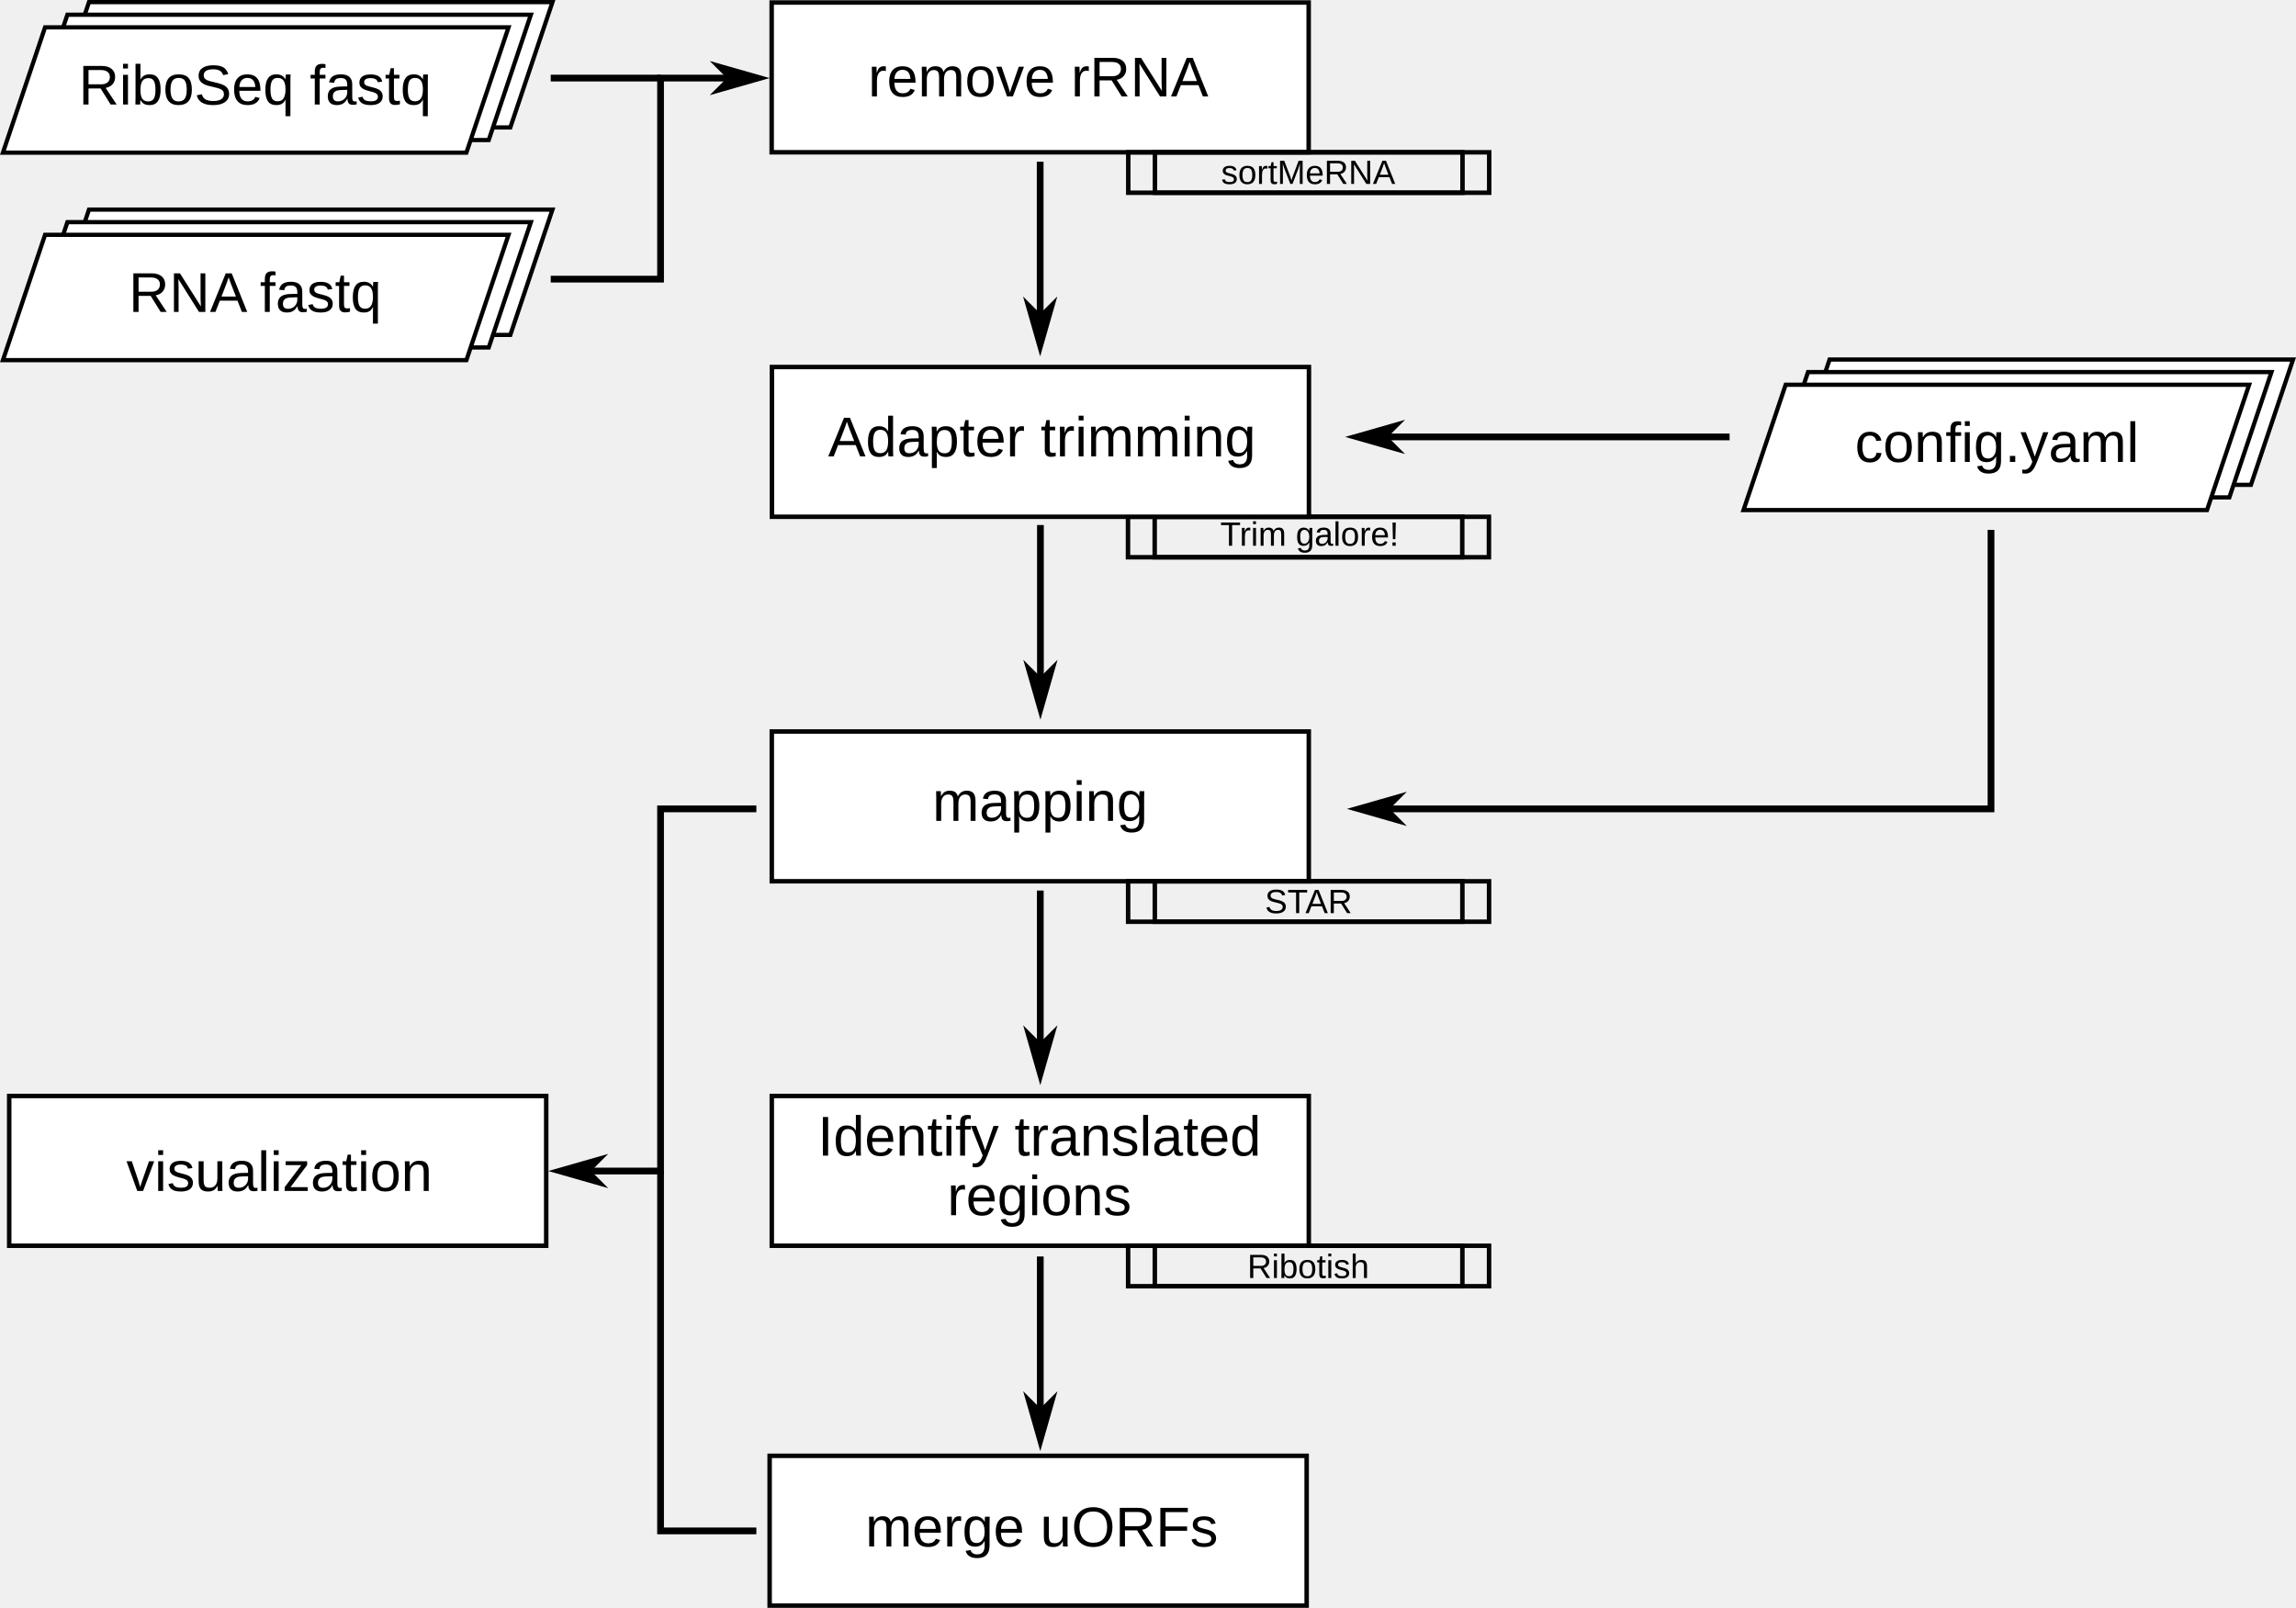
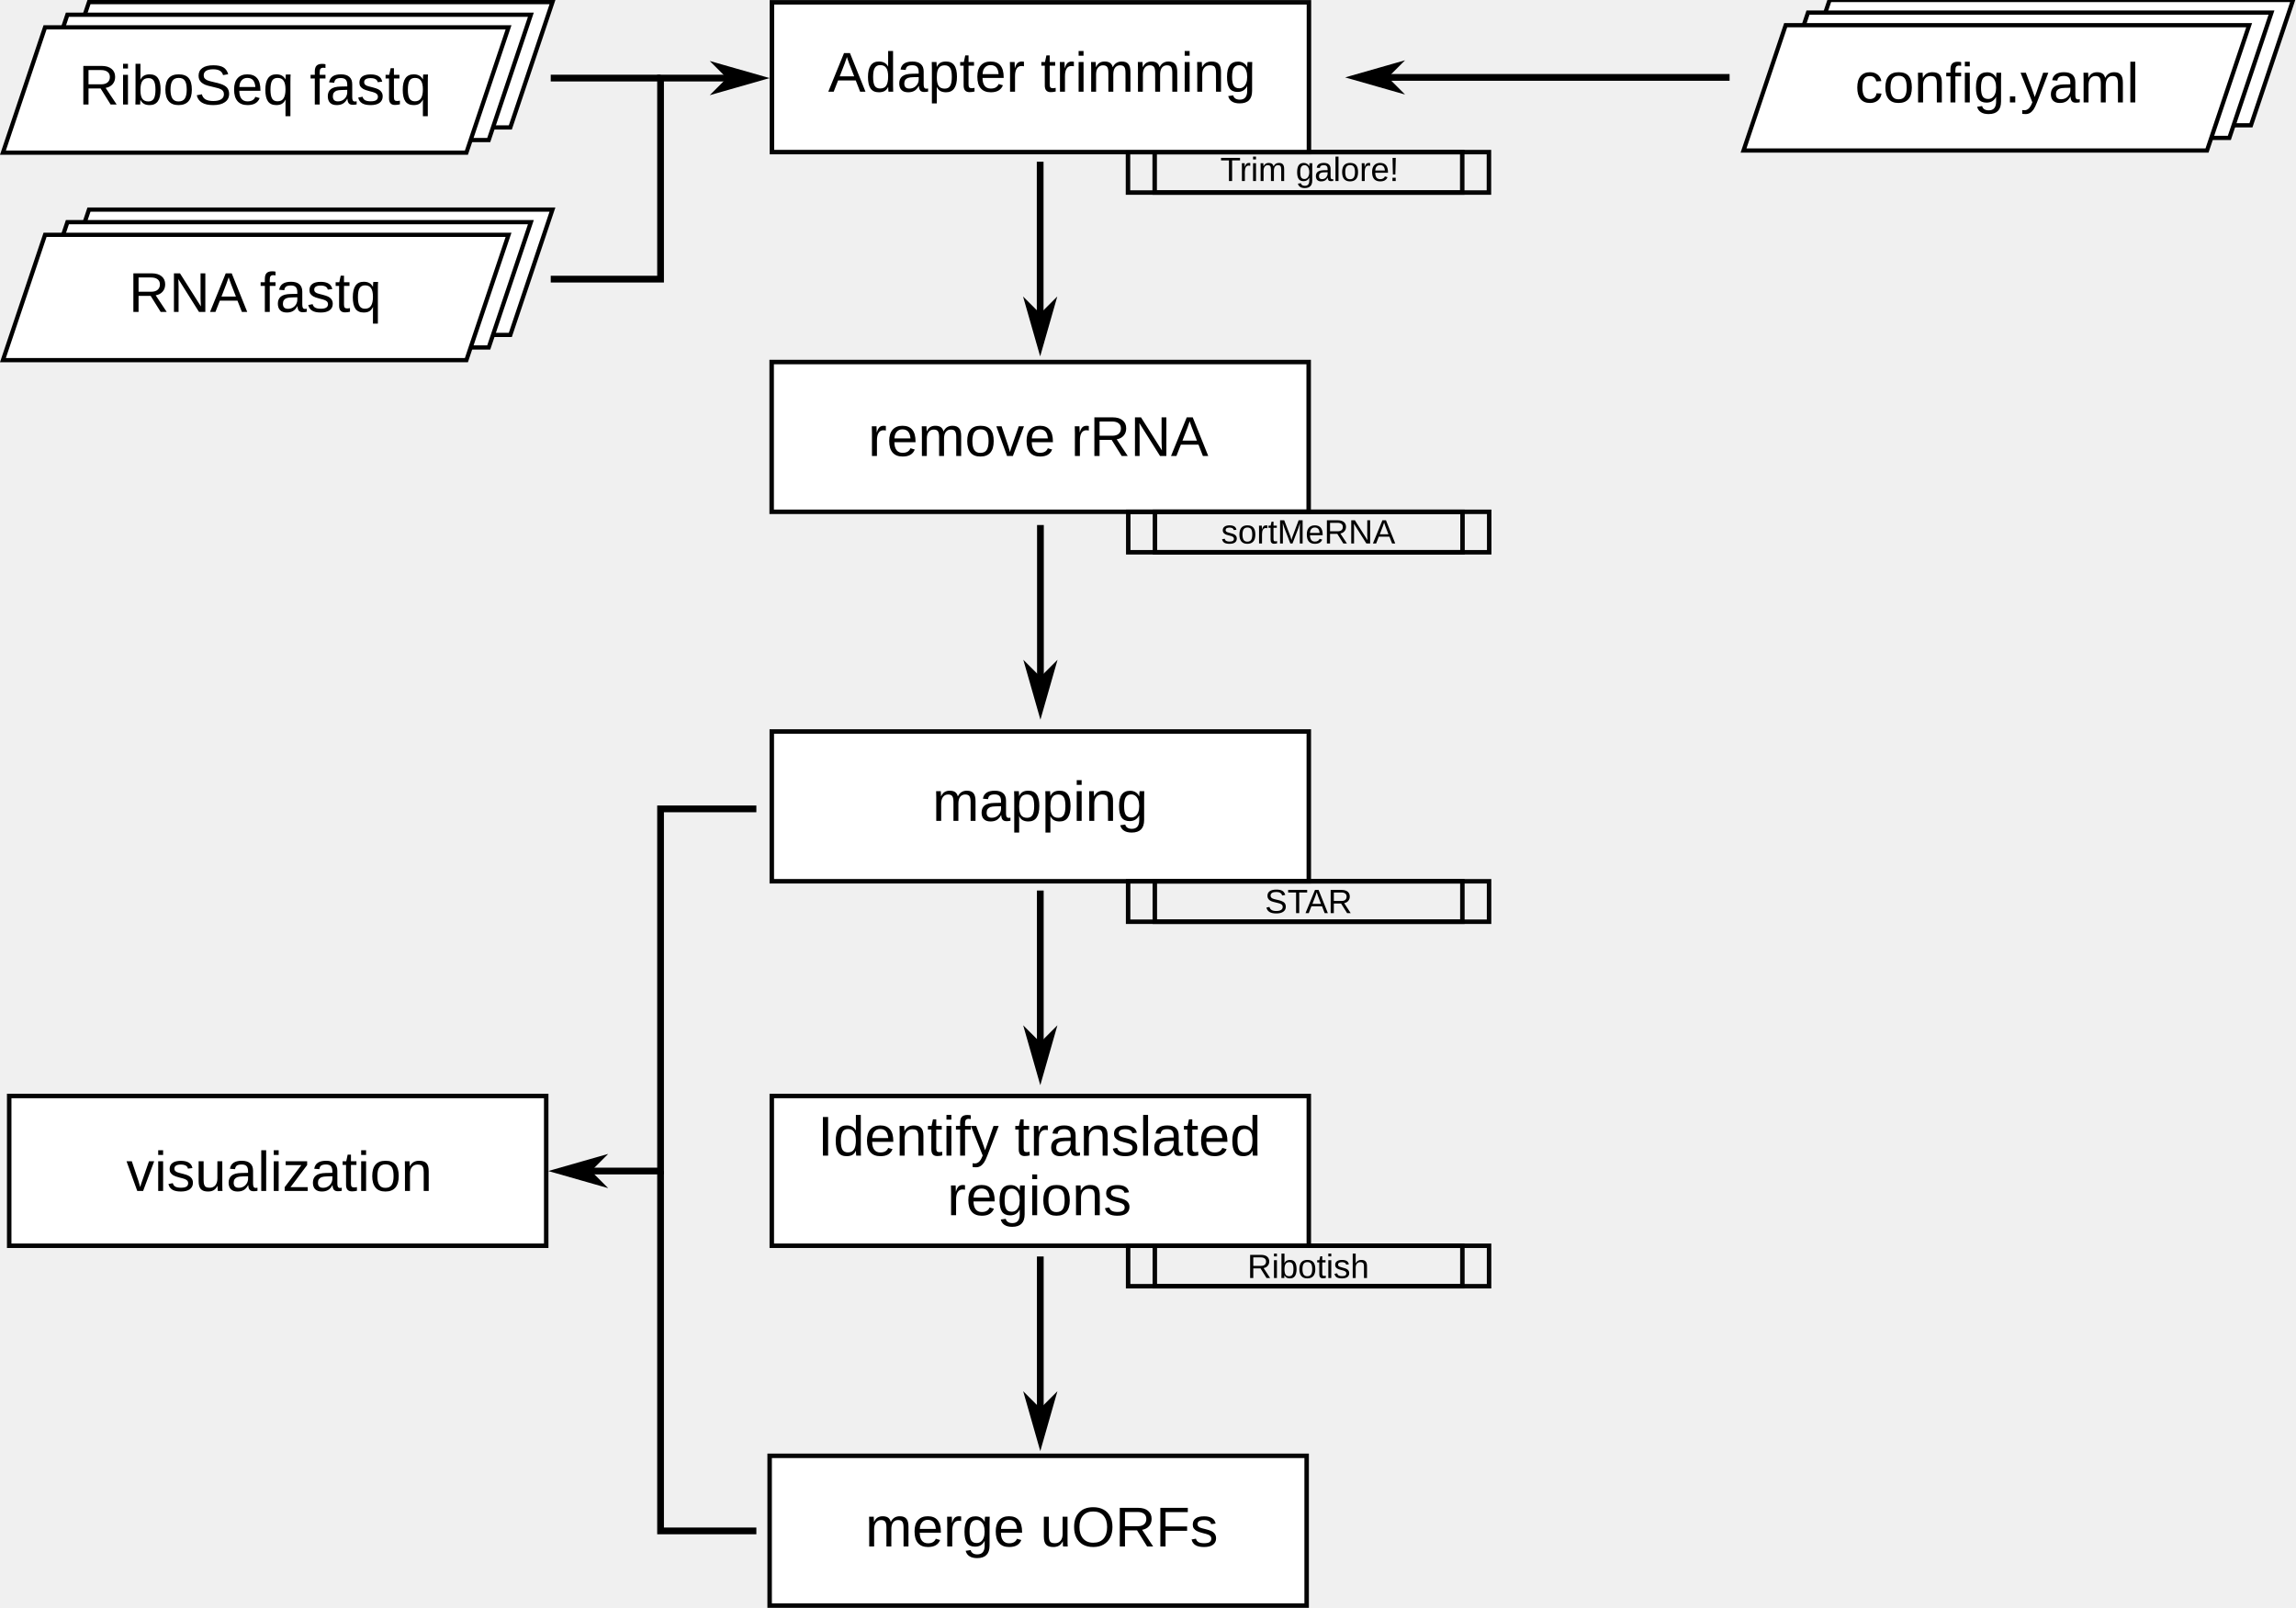
<svg xmlns="http://www.w3.org/2000/svg" width="144.177mm" height="100.972mm" viewBox="0 0 510.864 357.773" id="svg9191" version="1.1">
  <defs id="defs9193">
    <marker orient="auto" refY="0" refX="0" id="marker15240" style="overflow:visible">
      <path id="path15242" d="M 0,0 5,-5 -12.5,0 5,5 0,0 Z" style="fill:#000000;fill-opacity:1;fill-rule:evenodd;stroke:#000000;stroke-width:1pt;stroke-opacity:1" transform="matrix(-0.4,0,0,-0.4,-4,0)" />
    </marker>
    <marker orient="auto" refY="0" refX="0" id="marker15008" style="overflow:visible">
      <path id="path15010" d="M 0,0 5,-5 -12.5,0 5,5 0,0 Z" style="fill:#000000;fill-opacity:1;fill-rule:evenodd;stroke:#000000;stroke-width:1pt;stroke-opacity:1" transform="matrix(-0.4,0,0,-0.4,-4,0)" />
    </marker>
    <marker style="overflow:visible" id="marker13951" refX="0" refY="0" orient="auto">
      <path transform="matrix(-0.4,0,0,-0.4,-4,0)" style="fill:#000000;fill-opacity:1;fill-rule:evenodd;stroke:#000000;stroke-width:1pt;stroke-opacity:1" d="M 0,0 5,-5 -12.5,0 5,5 0,0 Z" id="path13953" />
-     </marker>
-     <marker orient="auto" refY="0" refX="0" id="marker13027" style="overflow:visible">
-       <path id="path13029" d="M 0,0 5,-5 -12.5,0 5,5 0,0 Z" style="fill:#000000;fill-opacity:1;fill-rule:evenodd;stroke:#000000;stroke-width:1pt;stroke-opacity:1" transform="matrix(-0.4,0,0,-0.4,-4,0)" />
    </marker>
    <marker style="overflow:visible" id="marker12963" refX="0" refY="0" orient="auto">
      <path transform="matrix(-0.4,0,0,-0.4,-4,0)" style="fill:#000000;fill-opacity:1;fill-rule:evenodd;stroke:#000000;stroke-width:1pt;stroke-opacity:1" d="M 0,0 5,-5 -12.5,0 5,5 0,0 Z" id="path12965" />
    </marker>
    <marker orient="auto" refY="0" refX="0" id="Arrow1Mstart" style="overflow:visible">
      <path id="path9968" d="M 0,0 5,-5 -12.5,0 5,5 0,0 Z" style="fill:#000000;fill-opacity:1;fill-rule:evenodd;stroke:#000000;stroke-width:1pt;stroke-opacity:1" transform="matrix(0.4,0,0,0.4,4,0)" />
    </marker>
    <marker orient="auto" refY="0" refX="0" id="TriangleOutM" style="overflow:visible">
      <path id="path10107" d="m 5.77,0 -8.65,5 0,-10 8.65,5 z" style="fill:#000000;fill-opacity:1;fill-rule:evenodd;stroke:#000000;stroke-width:1pt;stroke-opacity:1" transform="scale(0.4,0.4)" />
    </marker>
    <marker orient="auto" refY="0" refX="0" id="Arrow2Send" style="overflow:visible">
      <path id="path9995" style="fill:#000000;fill-opacity:1;fill-rule:evenodd;stroke:#000000;stroke-width:0.625;stroke-linejoin:round;stroke-opacity:1" d="M 8.719,4.034 -2.207,0.016 8.719,-4.002 c -1.745,2.372 -1.735,5.617 -6e-7,8.035 z" transform="matrix(-0.3,0,0,-0.3,0.69,0)" />
    </marker>
    <marker orient="auto" refY="0" refX="0" id="Arrow2Mend" style="overflow:visible">
      <path id="path9989" style="fill:#000000;fill-opacity:1;fill-rule:evenodd;stroke:#000000;stroke-width:0.625;stroke-linejoin:round;stroke-opacity:1" d="M 8.719,4.034 -2.207,0.016 8.719,-4.002 c -1.745,2.372 -1.735,5.617 -6e-7,8.035 z" transform="scale(-0.6,-0.6)" />
    </marker>
    <marker orient="auto" refY="0" refX="0" id="Arrow1Mend" style="overflow:visible">
      <path id="path9971" d="M 0,0 5,-5 -12.5,0 5,5 0,0 Z" style="fill:#000000;fill-opacity:1;fill-rule:evenodd;stroke:#000000;stroke-width:1pt;stroke-opacity:1" transform="matrix(-0.4,0,0,-0.4,-4,0)" />
    </marker>
    <marker style="overflow:visible" id="marker13951-5" refX="0" refY="0" orient="auto">
      <path transform="matrix(-0.4,0,0,-0.4,-4,0)" style="fill:#000000;fill-opacity:1;fill-rule:evenodd;stroke:#000000;stroke-width:1pt;stroke-opacity:1" d="M 0,0 5,-5 -12.5,0 5,5 0,0 Z" id="path13953-9" />
    </marker>
    <marker style="overflow:visible" id="marker13951-0" refX="0" refY="0" orient="auto">
      <path transform="matrix(-0.4,0,0,-0.4,-4,0)" style="fill:#000000;fill-opacity:1;fill-rule:evenodd;stroke:#000000;stroke-width:1pt;stroke-opacity:1" d="M 0,0 5,-5 -12.5,0 5,5 0,0 Z" id="path13953-7" />
    </marker>
    <marker style="overflow:visible" id="marker13951-3" refX="0" refY="0" orient="auto">
      <path transform="matrix(-0.4,0,0,-0.4,-4,0)" style="fill:#000000;fill-opacity:1;fill-rule:evenodd;stroke:#000000;stroke-width:1pt;stroke-opacity:1" d="M 0,0 5,-5 -12.5,0 5,5 0,0 Z" id="path13953-76" />
    </marker>
  </defs>
  <g id="layer1" transform="translate(-17.71146,-26.87585)">
-     <g id="g12379" transform="translate(2.165173,0)">
-       <path style="opacity:0.98;fill:#ffffff;fill-opacity:1;stroke:#000000;stroke-width:1;stroke-miterlimit:4;stroke-dasharray:none;stroke-dashoffset:0" d="m 187.243,27.433 119.486,0 0,33.326 -119.486,0 z" id="rect4138-71-3-0-9-5-5-6-5-4" />
-       <text id="text3404-9-3-3-4-4" y="48.335" x="208.699" style="font-style:normal;font-variant:normal;font-weight:normal;font-stretch:normal;font-size:12px;line-height:0%;font-family:'Liberation Sans';-inkscape-font-specification:'Liberation Sans';letter-spacing:0px;word-spacing:0px;fill:#000000;fill-opacity:1;stroke:none;stroke-width:1" xml:space="preserve">
-         <tspan id="tspan5336-4-3" style="font-style:normal;font-variant:normal;font-weight:normal;font-stretch:normal;font-size:12.5px;line-height:1.25;font-family:'Liberation Sans';-inkscape-font-specification:'Liberation Sans';stroke-width:1" y="48.335" x="208.699">remove rRNA</tspan>
+     <g id="g5584" transform="translate(0,80)">
+       <g transform="translate(2.165173,0)" id="g12379">
+         <path id="rect4138-71-3-0-9-5-5-6-5-4" d="m 187.243,27.433 119.486,0 0,33.326 -119.486,0 z" style="opacity:0.98;fill:#ffffff;fill-opacity:1;stroke:#000000;stroke-width:1;stroke-miterlimit:4;stroke-dasharray:none;stroke-dashoffset:0" />
+         <text xml:space="preserve" style="font-style:normal;font-variant:normal;font-weight:normal;font-stretch:normal;font-size:12px;line-height:0%;font-family:'Liberation Sans';-inkscape-font-specification:'Liberation Sans';letter-spacing:0px;word-spacing:0px;fill:#000000;fill-opacity:1;stroke:none;stroke-width:1" x="208.699" y="48.335" id="text3404-9-3-3-4-4">
+           <tspan x="208.699" y="48.335" style="font-style:normal;font-variant:normal;font-weight:normal;font-stretch:normal;font-size:12.5px;line-height:1.25;font-family:'Liberation Sans';-inkscape-font-specification:'Liberation Sans';stroke-width:1" id="tspan5336-4-3">remove rRNA</tspan>
+         </text>
+       </g>
+       <g transform="translate(-123.5834,26.54872)" id="g6569-9" style="fill:none">
+         <path style="opacity:0.98;fill:none;fill-opacity:1;stroke:#000000;stroke-width:1;stroke-miterlimit:4;stroke-dasharray:none;stroke-dashoffset:0" d="m 392.334,34.215 0,9 80.31,0 0,-9 z" id="rect4140-7-7-2-1-7-5-1-0" />
+         <path style="opacity:0.98;fill:none;fill-opacity:1;stroke:#000000;stroke-width:1;stroke-miterlimit:4;stroke-dasharray:none;stroke-dashoffset:0" d="m 398.273,34.215 68.432,0 0,9 -68.432,0 z" id="rect4142-9-882-6-7-3-3-4-24" />
+       </g>
+       <text id="text8964" y="67.807" x="289.418" style="font-style:normal;font-variant:normal;font-weight:normal;font-stretch:normal;font-size:7.5px;line-height:125%;font-family:'Liberation Sans';-inkscape-font-specification:'Liberation Sans, Normal';text-align:start;letter-spacing:0px;word-spacing:0px;writing-mode:lr-tb;text-anchor:start;fill:#000000;fill-opacity:1;stroke:none;stroke-width:1px;stroke-linecap:butt;stroke-linejoin:miter;stroke-opacity:1" xml:space="preserve">
+         <tspan y="67.807" x="289.418" id="tspan8966">sortMeRNA</tspan>
      </text>
    </g>
-     <g style="fill:none" id="g6569-9" transform="translate(-123.5834,26.54872)">
-       <path id="rect4140-7-7-2-1-7-5-1-0" d="m 392.334,34.215 0,9 80.31,0 0,-9 z" style="opacity:0.98;fill:none;fill-opacity:1;stroke:#000000;stroke-width:1;stroke-miterlimit:4;stroke-dasharray:none;stroke-dashoffset:0" />
-       <path id="rect4142-9-882-6-7-3-3-4-24" d="m 398.273,34.215 68.432,0 0,9 -68.432,0 z" style="opacity:0.98;fill:none;fill-opacity:1;stroke:#000000;stroke-width:1;stroke-miterlimit:4;stroke-dasharray:none;stroke-dashoffset:0" />
+     <g id="g5595" transform="translate(0,-81.14905)">
+       <text id="text8996" y="148.309" x="289.217" style="font-style:normal;font-variant:normal;font-weight:normal;font-stretch:normal;font-size:7.5px;line-height:125%;font-family:'Liberation Sans';-inkscape-font-specification:'Liberation Sans, Normal';text-align:start;letter-spacing:0px;word-spacing:0px;writing-mode:lr-tb;text-anchor:start;fill:#000000;fill-opacity:1;stroke:none;stroke-width:1px;stroke-linecap:butt;stroke-linejoin:miter;stroke-opacity:1" xml:space="preserve">
+         <tspan y="148.309" x="289.217" id="tspan8998">Trim galore!</tspan>
+       </text>
+       <g transform="translate(-123.6415,107.655)" id="g6569-9-1" style="fill:none">
+         <path style="opacity:0.98;fill:none;fill-opacity:1;stroke:#000000;stroke-width:1;stroke-miterlimit:4;stroke-dasharray:none;stroke-dashoffset:0" d="m 392.334,34.215 0,9 80.31,0 0,-9 z" id="rect4140-7-7-2-1-7-5-1-0-3" />
+         <path style="opacity:0.98;fill:none;fill-opacity:1;stroke:#000000;stroke-width:1;stroke-miterlimit:4;stroke-dasharray:none;stroke-dashoffset:0" d="m 398.273,34.215 68.432,0 0,9 -68.432,0 z" id="rect4142-9-882-6-7-3-3-4-24-3" />
+       </g>
+       <g transform="translate(2.339285,-1.167908)" id="g12384">
+         <path id="rect4138-71-3-0-9-5-5-6-5-4-7" d="m 187.127,109.707 119.486,0 0,33.326 -119.486,0 z" style="opacity:0.98;fill:#ffffff;fill-opacity:1;stroke:#000000;stroke-width:1;stroke-miterlimit:4;stroke-dasharray:none;stroke-dashoffset:0" />
+         <text xml:space="preserve" style="font-style:normal;font-variant:normal;font-weight:normal;font-stretch:normal;font-size:12.5px;line-height:125%;font-family:'Liberation Sans';-inkscape-font-specification:'Liberation Sans, Normal';text-align:start;letter-spacing:0px;word-spacing:0px;writing-mode:lr-tb;text-anchor:start;fill:#000000;fill-opacity:1;stroke:none;stroke-width:1px;stroke-linecap:butt;stroke-linejoin:miter;stroke-opacity:1" x="199.632" y="129.602" id="text9000">
+           <tspan id="tspan9002" x="199.632" y="129.602">Adapter trimming</tspan>
+         </text>
+       </g>
    </g>
-     <text xml:space="preserve" style="font-style:normal;font-variant:normal;font-weight:normal;font-stretch:normal;font-size:7.5px;line-height:125%;font-family:'Liberation Sans';-inkscape-font-specification:'Liberation Sans, Normal';text-align:start;letter-spacing:0px;word-spacing:0px;writing-mode:lr-tb;text-anchor:start;fill:#000000;fill-opacity:1;stroke:none;stroke-width:1px;stroke-linecap:butt;stroke-linejoin:miter;stroke-opacity:1" x="289.418" y="67.807" id="text8964">
-       <tspan id="tspan8966" x="289.418" y="67.807">sortMeRNA</tspan>
-     </text>
-     <text xml:space="preserve" style="font-style:normal;font-variant:normal;font-weight:normal;font-stretch:normal;font-size:7.5px;line-height:125%;font-family:'Liberation Sans';-inkscape-font-specification:'Liberation Sans, Normal';text-align:start;letter-spacing:0px;word-spacing:0px;writing-mode:lr-tb;text-anchor:start;fill:#000000;fill-opacity:1;stroke:none;stroke-width:1px;stroke-linecap:butt;stroke-linejoin:miter;stroke-opacity:1" x="289.217" y="148.309" id="text8996">
-       <tspan id="tspan8998" x="289.217" y="148.309">Trim galore!</tspan>
-     </text>
-     <g style="fill:none" id="g6569-9-1" transform="translate(-123.6415,107.655)">
-       <path id="rect4140-7-7-2-1-7-5-1-0-3" d="m 392.334,34.215 0,9 80.31,0 0,-9 z" style="opacity:0.98;fill:none;fill-opacity:1;stroke:#000000;stroke-width:1;stroke-miterlimit:4;stroke-dasharray:none;stroke-dashoffset:0" />
-       <path id="rect4142-9-882-6-7-3-3-4-24-3" d="m 398.273,34.215 68.432,0 0,9 -68.432,0 z" style="opacity:0.98;fill:none;fill-opacity:1;stroke:#000000;stroke-width:1;stroke-miterlimit:4;stroke-dasharray:none;stroke-dashoffset:0" />
-     </g>
-     <g id="g12384" transform="translate(2.339285,-1.167908)">
-       <path style="opacity:0.98;fill:#ffffff;fill-opacity:1;stroke:#000000;stroke-width:1;stroke-miterlimit:4;stroke-dasharray:none;stroke-dashoffset:0" d="m 187.127,109.707 119.486,0 0,33.326 -119.486,0 z" id="rect4138-71-3-0-9-5-5-6-5-4-7" />
-       <text id="text9000" y="129.602" x="199.632" style="font-style:normal;font-variant:normal;font-weight:normal;font-stretch:normal;font-size:12.5px;line-height:125%;font-family:'Liberation Sans';-inkscape-font-specification:'Liberation Sans, Normal';text-align:start;letter-spacing:0px;word-spacing:0px;writing-mode:lr-tb;text-anchor:start;fill:#000000;fill-opacity:1;stroke:none;stroke-width:1px;stroke-linecap:butt;stroke-linejoin:miter;stroke-opacity:1" xml:space="preserve">
-         <tspan y="129.602" x="199.632" id="tspan9002">Adapter trimming</tspan>
+     <g id="g5656">
+       <path style="opacity:0.98;fill:#ffffff;fill-opacity:1;stroke:#000000;stroke-width:1;stroke-miterlimit:4;stroke-dasharray:none;stroke-dashoffset:0" d="m 189.437,189.645 119.486,0 0,33.326 -119.486,0 z" id="rect4138-71-3-0-9-5-5-6-5-4-7-3" />
+       <g transform="translate(-123.6124,188.7612)" id="g6569-9-1-8" style="fill:none">
+         <path style="opacity:0.98;fill:none;fill-opacity:1;stroke:#000000;stroke-width:1;stroke-miterlimit:4;stroke-dasharray:none;stroke-dashoffset:0" d="m 392.334,34.215 0,9 80.31,0 0,-9 z" id="rect4140-7-7-2-1-7-5-1-0-3-5" />
+         <path style="opacity:0.98;fill:none;fill-opacity:1;stroke:#000000;stroke-width:1;stroke-miterlimit:4;stroke-dasharray:none;stroke-dashoffset:0" d="m 398.273,34.215 68.432,0 0,9 -68.432,0 z" id="rect4142-9-882-6-7-3-3-4-24-3-1" />
+       </g>
+       <text id="text9028" y="209.54" x="225.172" style="font-style:normal;font-variant:normal;font-weight:normal;font-stretch:normal;font-size:12.5px;line-height:125%;font-family:'Liberation Sans';-inkscape-font-specification:'Liberation Sans, Normal';text-align:start;letter-spacing:0px;word-spacing:0px;writing-mode:lr-tb;text-anchor:start;fill:#000000;fill-opacity:1;stroke:none;stroke-width:1px;stroke-linecap:butt;stroke-linejoin:miter;stroke-opacity:1" xml:space="preserve">
+         <tspan y="209.54" x="225.172" id="tspan9030">mapping</tspan>
+       </text>
+       <text id="text9080" y="230.058" x="299.148" style="font-style:normal;font-variant:normal;font-weight:normal;font-stretch:normal;font-size:7.5px;line-height:125%;font-family:'Liberation Sans';-inkscape-font-specification:'Liberation Sans, Normal';text-align:start;letter-spacing:0px;word-spacing:0px;writing-mode:lr-tb;text-anchor:start;fill:#000000;fill-opacity:1;stroke:none;stroke-width:1px;stroke-linecap:butt;stroke-linejoin:miter;stroke-opacity:1" xml:space="preserve">
+         <tspan y="230.058" x="299.148" id="tspan9082">STAR</tspan>
      </text>
    </g>
-     <path id="rect4138-71-3-0-9-5-5-6-5-4-7-3" d="m 189.437,189.645 119.486,0 0,33.326 -119.486,0 z" style="opacity:0.98;fill:#ffffff;fill-opacity:1;stroke:#000000;stroke-width:1;stroke-miterlimit:4;stroke-dasharray:none;stroke-dashoffset:0" />
-     <g style="fill:none" id="g6569-9-1-8" transform="translate(-123.6124,188.7612)">
-       <path id="rect4140-7-7-2-1-7-5-1-0-3-5" d="m 392.334,34.215 0,9 80.31,0 0,-9 z" style="opacity:0.98;fill:none;fill-opacity:1;stroke:#000000;stroke-width:1;stroke-miterlimit:4;stroke-dasharray:none;stroke-dashoffset:0" />
-       <path id="rect4142-9-882-6-7-3-3-4-24-3-1" d="m 398.273,34.215 68.432,0 0,9 -68.432,0 z" style="opacity:0.98;fill:none;fill-opacity:1;stroke:#000000;stroke-width:1;stroke-miterlimit:4;stroke-dasharray:none;stroke-dashoffset:0" />
+     <g id="g5666">
+       <path style="opacity:0.98;fill:#ffffff;fill-opacity:1;stroke:#000000;stroke-width:1;stroke-miterlimit:4;stroke-dasharray:none;stroke-dashoffset:0" d="m 189.437,270.751 119.486,0 0,33.326 -119.486,0 z" id="rect4138-71-3-0-9-5-5-6-5-4-7-3-0" />
+       <g transform="translate(-123.6124,269.8675)" id="g6569-9-1-8-8" style="fill:none">
+         <path style="opacity:0.98;fill:none;fill-opacity:1;stroke:#000000;stroke-width:1;stroke-miterlimit:4;stroke-dasharray:none;stroke-dashoffset:0" d="m 392.334,34.215 0,9 80.31,0 0,-9 z" id="rect4140-7-7-2-1-7-5-1-0-3-5-7" />
+         <path style="opacity:0.98;fill:none;fill-opacity:1;stroke:#000000;stroke-width:1;stroke-miterlimit:4;stroke-dasharray:none;stroke-dashoffset:0" d="m 398.273,34.215 68.432,0 0,9 -68.432,0 z" id="rect4142-9-882-6-7-3-3-4-24-3-1-6" />
+       </g>
+       <text id="text9084" y="311.263" x="295.257" style="font-style:normal;font-variant:normal;font-weight:normal;font-stretch:normal;font-size:7.5px;line-height:125%;font-family:'Liberation Sans';-inkscape-font-specification:'Liberation Sans, Normal';text-align:start;letter-spacing:0px;word-spacing:0px;writing-mode:lr-tb;text-anchor:start;fill:#000000;fill-opacity:1;stroke:none;stroke-width:1px;stroke-linecap:butt;stroke-linejoin:miter;stroke-opacity:1" xml:space="preserve">
+         <tspan y="311.263" x="295.257" id="tspan9086">Ribotish</tspan>
+       </text>
+       <g transform="translate(164.9062,-140.3409)" id="g9098">
+         <text xml:space="preserve" style="font-style:normal;font-variant:normal;font-weight:normal;font-stretch:normal;font-size:12.5px;line-height:125%;font-family:'Liberation Sans';-inkscape-font-specification:'Liberation Sans, Normal';text-align:start;letter-spacing:0px;word-spacing:0px;writing-mode:lr-tb;text-anchor:start;fill:#000000;fill-opacity:1;stroke:none;stroke-width:1px;stroke-linecap:butt;stroke-linejoin:miter;stroke-opacity:1" x="34.75" y="424.362" id="text9088">
+           <tspan id="tspan9090" x="34.75" y="424.362">Identify translated</tspan>
+           <tspan x="34.75" y="439.987" id="tspan9092" />
+         </text>
+         <text xml:space="preserve" style="font-style:normal;font-variant:normal;font-weight:normal;font-stretch:normal;font-size:12.5px;line-height:125%;font-family:'Liberation Sans';-inkscape-font-specification:'Liberation Sans, Normal';text-align:start;letter-spacing:0px;word-spacing:0px;writing-mode:lr-tb;text-anchor:start;fill:#000000;fill-opacity:1;stroke:none;stroke-width:1px;stroke-linecap:butt;stroke-linejoin:miter;stroke-opacity:1" x="63.565" y="437.612" id="text9094">
+           <tspan id="tspan9096" x="63.565" y="437.612">regions</tspan>
+         </text>
+       </g>
    </g>
-     <text xml:space="preserve" style="font-style:normal;font-variant:normal;font-weight:normal;font-stretch:normal;font-size:12.5px;line-height:125%;font-family:'Liberation Sans';-inkscape-font-specification:'Liberation Sans, Normal';text-align:start;letter-spacing:0px;word-spacing:0px;writing-mode:lr-tb;text-anchor:start;fill:#000000;fill-opacity:1;stroke:none;stroke-width:1px;stroke-linecap:butt;stroke-linejoin:miter;stroke-opacity:1" x="225.172" y="209.54" id="text9028">
-       <tspan id="tspan9030" x="225.172" y="209.54">mapping</tspan>
-     </text>
-     <text xml:space="preserve" style="font-style:normal;font-variant:normal;font-weight:normal;font-stretch:normal;font-size:7.5px;line-height:125%;font-family:'Liberation Sans';-inkscape-font-specification:'Liberation Sans, Normal';text-align:start;letter-spacing:0px;word-spacing:0px;writing-mode:lr-tb;text-anchor:start;fill:#000000;fill-opacity:1;stroke:none;stroke-width:1px;stroke-linecap:butt;stroke-linejoin:miter;stroke-opacity:1" x="299.148" y="230.058" id="text9080">
-       <tspan id="tspan9082" x="299.148" y="230.058">STAR</tspan>
-     </text>
-     <path id="rect4138-71-3-0-9-5-5-6-5-4-7-3-0" d="m 189.437,270.751 119.486,0 0,33.326 -119.486,0 z" style="opacity:0.98;fill:#ffffff;fill-opacity:1;stroke:#000000;stroke-width:1;stroke-miterlimit:4;stroke-dasharray:none;stroke-dashoffset:0" />
-     <g style="fill:none" id="g6569-9-1-8-8" transform="translate(-123.6124,269.8675)">
-       <path id="rect4140-7-7-2-1-7-5-1-0-3-5-7" d="m 392.334,34.215 0,9 80.31,0 0,-9 z" style="opacity:0.98;fill:none;fill-opacity:1;stroke:#000000;stroke-width:1;stroke-miterlimit:4;stroke-dasharray:none;stroke-dashoffset:0" />
-       <path id="rect4142-9-882-6-7-3-3-4-24-3-1-6" d="m 398.273,34.215 68.432,0 0,9 -68.432,0 z" style="opacity:0.98;fill:none;fill-opacity:1;stroke:#000000;stroke-width:1;stroke-miterlimit:4;stroke-dasharray:none;stroke-dashoffset:0" />
-     </g>
-     <text xml:space="preserve" style="font-style:normal;font-variant:normal;font-weight:normal;font-stretch:normal;font-size:7.5px;line-height:125%;font-family:'Liberation Sans';-inkscape-font-specification:'Liberation Sans, Normal';text-align:start;letter-spacing:0px;word-spacing:0px;writing-mode:lr-tb;text-anchor:start;fill:#000000;fill-opacity:1;stroke:none;stroke-width:1px;stroke-linecap:butt;stroke-linejoin:miter;stroke-opacity:1" x="295.257" y="311.263" id="text9084">
-       <tspan id="tspan9086" x="295.257" y="311.263">Ribotish</tspan>
-     </text>
-     <g id="g9098" transform="translate(164.9062,-140.3409)">
-       <text id="text9088" y="424.362" x="34.75" style="font-style:normal;font-variant:normal;font-weight:normal;font-stretch:normal;font-size:12.5px;line-height:125%;font-family:'Liberation Sans';-inkscape-font-specification:'Liberation Sans, Normal';text-align:start;letter-spacing:0px;word-spacing:0px;writing-mode:lr-tb;text-anchor:start;fill:#000000;fill-opacity:1;stroke:none;stroke-width:1px;stroke-linecap:butt;stroke-linejoin:miter;stroke-opacity:1" xml:space="preserve">
-         <tspan y="424.362" x="34.75" id="tspan9090">Identify translated</tspan>
-         <tspan id="tspan9092" y="439.987" x="34.75" />
-       </text>
-       <text id="text9094" y="437.612" x="63.565" style="font-style:normal;font-variant:normal;font-weight:normal;font-stretch:normal;font-size:12.5px;line-height:125%;font-family:'Liberation Sans';-inkscape-font-specification:'Liberation Sans, Normal';text-align:start;letter-spacing:0px;word-spacing:0px;writing-mode:lr-tb;text-anchor:start;fill:#000000;fill-opacity:1;stroke:none;stroke-width:1px;stroke-linecap:butt;stroke-linejoin:miter;stroke-opacity:1" xml:space="preserve">
-         <tspan y="437.612" x="63.565" id="tspan9096">regions</tspan>
+     <g id="g5680">
+       <path style="opacity:0.98;fill:#ffffff;fill-opacity:1;stroke:#000000;stroke-width:1;stroke-miterlimit:4;stroke-dasharray:none;stroke-dashoffset:0" d="m 188.957,350.823 119.486,0 0,33.326 -119.486,0 z" id="rect4138-71-3-0-9-5-5-6-5-4-7-3-04" />
+       <text id="text9119" y="370.988" x="210.254" style="font-style:normal;font-variant:normal;font-weight:normal;font-stretch:normal;font-size:12.5px;line-height:125%;font-family:'Liberation Sans';-inkscape-font-specification:'Liberation Sans, Normal';text-align:start;letter-spacing:0px;word-spacing:0px;writing-mode:lr-tb;text-anchor:start;fill:#000000;fill-opacity:1;stroke:none;stroke-width:1px;stroke-linecap:butt;stroke-linejoin:miter;stroke-opacity:1" xml:space="preserve">
+         <tspan y="370.988" x="210.254" id="tspan9121">merge uORFs</tspan>
      </text>
    </g>
-     <path id="rect4138-71-3-0-9-5-5-6-5-4-7-3-04" d="m 188.957,350.823 119.486,0 0,33.326 -119.486,0 z" style="opacity:0.98;fill:#ffffff;fill-opacity:1;stroke:#000000;stroke-width:1;stroke-miterlimit:4;stroke-dasharray:none;stroke-dashoffset:0" />
-     <text xml:space="preserve" style="font-style:normal;font-variant:normal;font-weight:normal;font-stretch:normal;font-size:12.5px;line-height:125%;font-family:'Liberation Sans';-inkscape-font-specification:'Liberation Sans, Normal';text-align:start;letter-spacing:0px;word-spacing:0px;writing-mode:lr-tb;text-anchor:start;fill:#000000;fill-opacity:1;stroke:none;stroke-width:1px;stroke-linecap:butt;stroke-linejoin:miter;stroke-opacity:1" x="210.254" y="370.988" id="text9119">
-       <tspan id="tspan9121" x="210.254" y="370.988">merge uORFs</tspan>
-     </text>
-     <g id="g4297" transform="translate(-60.22833,63.44024)">
+     <g id="g4297" transform="translate(-60.22833,-16.55976)">
      <path id="rect6268-2-8-7" d="m 485.027,43.431 103.125,0 -9.375,27.888 -103.125,0 z" style="color:#000000;clip-rule:nonzero;display:inline;overflow:visible;visibility:visible;opacity:1;isolation:auto;mix-blend-mode:normal;color-interpolation:sRGB;color-interpolation-filters:linearRGB;solid-color:#000000;solid-opacity:1;fill:#ffffff;fill-opacity:1;fill-rule:nonzero;stroke:#000000;stroke-width:0.938;stroke-linecap:butt;stroke-linejoin:miter;stroke-miterlimit:4;stroke-dasharray:none;stroke-dashoffset:0;stroke-opacity:1;color-rendering:auto;image-rendering:auto;shape-rendering:auto;text-rendering:auto;enable-background:accumulate" />
      <path id="rect6268-2-68-1" d="m 480.223,46.232 103.125,0 -9.375,27.888 -103.125,0 z" style="color:#000000;clip-rule:nonzero;display:inline;overflow:visible;visibility:visible;opacity:1;isolation:auto;mix-blend-mode:normal;color-interpolation:sRGB;color-interpolation-filters:linearRGB;solid-color:#000000;solid-opacity:1;fill:#ffffff;fill-opacity:1;fill-rule:nonzero;stroke:#000000;stroke-width:0.938;stroke-linecap:butt;stroke-linejoin:miter;stroke-miterlimit:4;stroke-dasharray:none;stroke-dashoffset:0;stroke-opacity:1;color-rendering:auto;image-rendering:auto;shape-rendering:auto;text-rendering:auto;enable-background:accumulate" />
      <path id="rect6268-2-15" d="m 475.254,49.045 103.125,0 -9.375,27.888 -103.125,0 z" style="color:#000000;clip-rule:nonzero;display:inline;overflow:visible;visibility:visible;opacity:1;isolation:auto;mix-blend-mode:normal;color-interpolation:sRGB;color-interpolation-filters:linearRGB;solid-color:#000000;solid-opacity:1;fill:#ffffff;fill-opacity:1;fill-rule:nonzero;stroke:#000000;stroke-width:0.938;stroke-linecap:butt;stroke-linejoin:miter;stroke-miterlimit:4;stroke-dasharray:none;stroke-dashoffset:0;stroke-opacity:1;color-rendering:auto;image-rendering:auto;shape-rendering:auto;text-rendering:auto;enable-background:accumulate" />
      <text id="text4290" y="66.221" x="490.656" style="font-style:normal;font-variant:normal;font-weight:normal;font-stretch:normal;font-size:12.5px;line-height:125%;font-family:'Liberation Sans';-inkscape-font-specification:'Liberation Sans, Normal';text-align:start;letter-spacing:0px;word-spacing:0px;writing-mode:lr-tb;text-anchor:start;fill:#000000;fill-opacity:1;stroke:none;stroke-width:1px;stroke-linecap:butt;stroke-linejoin:miter;stroke-opacity:1" xml:space="preserve">
        <tspan y="66.221" x="490.656" id="tspan4292">config.yaml</tspan>
      </text>
    </g>
-     <path style="fill:none;fill-rule:evenodd;stroke:#000000;stroke-width:1.5;stroke-linecap:butt;stroke-linejoin:miter;stroke-miterlimit:4;stroke-dasharray:none;stroke-opacity:1;marker-end:url(#marker13027)" d="m 460.714,144.781 0,62.084 -140.357,0" id="path12885" />
-     <path style="fill:none;fill-rule:evenodd;stroke:#000000;stroke-width:1.5;stroke-linecap:butt;stroke-linejoin:miter;stroke-miterlimit:4;stroke-dasharray:none;stroke-opacity:1;marker-end:url(#marker12963)" d="m 402.546,124.097 -82.58,0" id="path12887" />
-     <g id="g13573" transform="translate(-186.1355,-162.4516)">
-       <rect y="433.203" x="205.893" height="33.326" width="119.486" id="rect4138-71-3-0-9-5-5-6-7" style="opacity:0.98;fill:#ffffff;fill-opacity:1;stroke:#000000;stroke-width:1;stroke-miterlimit:4;stroke-dasharray:none;stroke-dashoffset:0" />
-       <text id="text5709" y="454.334" x="231.953" style="font-style:normal;font-variant:normal;font-weight:normal;font-stretch:normal;font-size:12.5px;line-height:125%;font-family:'Liberation Sans';-inkscape-font-specification:'Liberation Sans, Normal';text-align:start;letter-spacing:0px;word-spacing:0px;writing-mode:lr-tb;text-anchor:start;fill:#000000;fill-opacity:1;stroke:none;stroke-width:1px;stroke-linecap:butt;stroke-linejoin:miter;stroke-opacity:1" xml:space="preserve">
-         <tspan y="454.334" x="231.953" id="tspan5711">visualization</tspan>
-       </text>
+     <path style="fill:none;fill-rule:evenodd;stroke:#000000;stroke-width:1.5;stroke-linecap:butt;stroke-linejoin:miter;stroke-miterlimit:4;stroke-dasharray:none;stroke-opacity:1;marker-end:url(#marker12963)" d="m 402.546,44.097 -82.58,0" id="path12887" />
+     <g id="g5685">
+       <g transform="translate(-186.1355,-162.4516)" id="g13573">
+         <rect style="opacity:0.98;fill:#ffffff;fill-opacity:1;stroke:#000000;stroke-width:1;stroke-miterlimit:4;stroke-dasharray:none;stroke-dashoffset:0" id="rect4138-71-3-0-9-5-5-6-7" width="119.486" height="33.326" x="205.893" y="433.203" />
+         <text xml:space="preserve" style="font-style:normal;font-variant:normal;font-weight:normal;font-stretch:normal;font-size:12.5px;line-height:125%;font-family:'Liberation Sans';-inkscape-font-specification:'Liberation Sans, Normal';text-align:start;letter-spacing:0px;word-spacing:0px;writing-mode:lr-tb;text-anchor:start;fill:#000000;fill-opacity:1;stroke:none;stroke-width:1px;stroke-linecap:butt;stroke-linejoin:miter;stroke-opacity:1" x="231.953" y="454.334" id="text5709">
+           <tspan id="tspan5711" x="231.953" y="454.334">visualization</tspan>
+         </text>
+       </g>
    </g>
    <path style="fill:none;fill-rule:evenodd;stroke:#000000;stroke-width:1.5;stroke-linecap:butt;stroke-linejoin:miter;stroke-miterlimit:4;stroke-dasharray:none;stroke-opacity:1;marker-end:url(#marker13951)" d="m 249.151,62.862 0,40.357" id="path13943" />
    <path style="fill:none;fill-rule:evenodd;stroke:#000000;stroke-width:1.5;stroke-linecap:butt;stroke-linejoin:miter;stroke-miterlimit:4;stroke-dasharray:none;stroke-opacity:1;marker-end:url(#marker13951-5)" d="m 249.209,143.702 0,40.357" id="path13943-9" />
    <path style="fill:none;fill-rule:evenodd;stroke:#000000;stroke-width:1.5;stroke-linecap:butt;stroke-linejoin:miter;stroke-miterlimit:4;stroke-dasharray:none;stroke-opacity:1;marker-end:url(#marker13951-0)" d="m 249.18,225.037 0,40.357" id="path13943-6" />
    <path style="fill:none;fill-rule:evenodd;stroke:#000000;stroke-width:1.5;stroke-linecap:butt;stroke-linejoin:miter;stroke-miterlimit:4;stroke-dasharray:none;stroke-opacity:1;marker-end:url(#marker13951-3)" d="m 249.18,306.465 0,40.357" id="path13943-1" />
    <g transform="translate(-499.9328,-332.4745)" id="g9177">
      <path id="rect6268-2-8-7-0-3" d="m 537.444,359.819 103.125,0 -9.375,27.888 -103.125,0 z" style="color:#000000;clip-rule:nonzero;display:inline;overflow:visible;visibility:visible;opacity:1;isolation:auto;mix-blend-mode:normal;color-interpolation:sRGB;color-interpolation-filters:linearRGB;solid-color:#000000;solid-opacity:1;fill:#ffffff;fill-opacity:1;fill-rule:nonzero;stroke:#000000;stroke-width:0.938;stroke-linecap:butt;stroke-linejoin:miter;stroke-miterlimit:4;stroke-dasharray:none;stroke-dashoffset:0;stroke-opacity:1;color-rendering:auto;image-rendering:auto;shape-rendering:auto;text-rendering:auto;enable-background:accumulate" />
      <path id="rect6268-2-68-1-9-8" d="m 532.64,362.62 103.125,0 -9.375,27.888 -103.125,0 z" style="color:#000000;clip-rule:nonzero;display:inline;overflow:visible;visibility:visible;opacity:1;isolation:auto;mix-blend-mode:normal;color-interpolation:sRGB;color-interpolation-filters:linearRGB;solid-color:#000000;solid-opacity:1;fill:#ffffff;fill-opacity:1;fill-rule:nonzero;stroke:#000000;stroke-width:0.938;stroke-linecap:butt;stroke-linejoin:miter;stroke-miterlimit:4;stroke-dasharray:none;stroke-dashoffset:0;stroke-opacity:1;color-rendering:auto;image-rendering:auto;shape-rendering:auto;text-rendering:auto;enable-background:accumulate" />
      <path id="rect6268-2-15-3-0" d="m 527.671,365.433 103.125,0 -9.375,27.888 -103.125,0 z" style="color:#000000;clip-rule:nonzero;display:inline;overflow:visible;visibility:visible;opacity:1;isolation:auto;mix-blend-mode:normal;color-interpolation:sRGB;color-interpolation-filters:linearRGB;solid-color:#000000;solid-opacity:1;fill:#ffffff;fill-opacity:1;fill-rule:nonzero;stroke:#000000;stroke-width:0.938;stroke-linecap:butt;stroke-linejoin:miter;stroke-miterlimit:4;stroke-dasharray:none;stroke-dashoffset:0;stroke-opacity:1;color-rendering:auto;image-rendering:auto;shape-rendering:auto;text-rendering:auto;enable-background:accumulate" />
      <text id="text9127" y="382.609" x="535.154" style="font-style:normal;font-variant:normal;font-weight:normal;font-stretch:normal;font-size:12.5px;line-height:125%;font-family:'Liberation Sans';-inkscape-font-specification:'Liberation Sans, Normal';text-align:start;letter-spacing:0px;word-spacing:0px;writing-mode:lr-tb;text-anchor:start;fill:#000000;fill-opacity:1;stroke:none;stroke-width:1px;stroke-linecap:butt;stroke-linejoin:miter;stroke-opacity:1" xml:space="preserve">
        <tspan y="382.609" x="535.154" id="tspan9129">RiboSeq fastq</tspan>
      </text>
    </g>
    <g transform="translate(-481.25,-347.104)" id="g9184">
      <path id="rect6268-2-8-7-0-3-9" d="m 518.761,420.611 103.125,0 -9.375,27.888 -103.125,0 z" style="color:#000000;clip-rule:nonzero;display:inline;overflow:visible;visibility:visible;opacity:1;isolation:auto;mix-blend-mode:normal;color-interpolation:sRGB;color-interpolation-filters:linearRGB;solid-color:#000000;solid-opacity:1;fill:#ffffff;fill-opacity:1;fill-rule:nonzero;stroke:#000000;stroke-width:0.938;stroke-linecap:butt;stroke-linejoin:miter;stroke-miterlimit:4;stroke-dasharray:none;stroke-dashoffset:0;stroke-opacity:1;color-rendering:auto;image-rendering:auto;shape-rendering:auto;text-rendering:auto;enable-background:accumulate" />
      <path id="rect6268-2-68-1-9-8-3" d="m 513.958,423.412 103.125,0 -9.375,27.888 -103.125,0 z" style="color:#000000;clip-rule:nonzero;display:inline;overflow:visible;visibility:visible;opacity:1;isolation:auto;mix-blend-mode:normal;color-interpolation:sRGB;color-interpolation-filters:linearRGB;solid-color:#000000;solid-opacity:1;fill:#ffffff;fill-opacity:1;fill-rule:nonzero;stroke:#000000;stroke-width:0.938;stroke-linecap:butt;stroke-linejoin:miter;stroke-miterlimit:4;stroke-dasharray:none;stroke-dashoffset:0;stroke-opacity:1;color-rendering:auto;image-rendering:auto;shape-rendering:auto;text-rendering:auto;enable-background:accumulate" />
      <path id="rect6268-2-15-3-0-4" d="m 508.989,426.225 103.125,0 -9.375,27.888 -103.125,0 z" style="color:#000000;clip-rule:nonzero;display:inline;overflow:visible;visibility:visible;opacity:1;isolation:auto;mix-blend-mode:normal;color-interpolation:sRGB;color-interpolation-filters:linearRGB;solid-color:#000000;solid-opacity:1;fill:#ffffff;fill-opacity:1;fill-rule:nonzero;stroke:#000000;stroke-width:0.938;stroke-linecap:butt;stroke-linejoin:miter;stroke-miterlimit:4;stroke-dasharray:none;stroke-dashoffset:0;stroke-opacity:1;color-rendering:auto;image-rendering:auto;shape-rendering:auto;text-rendering:auto;enable-background:accumulate" />
      <text id="text9167" y="443.395" x="527.604" style="font-style:normal;font-variant:normal;font-weight:normal;font-stretch:normal;font-size:12.5px;line-height:125%;font-family:'Liberation Sans';-inkscape-font-specification:'Liberation Sans, Normal';text-align:start;letter-spacing:0px;word-spacing:0px;writing-mode:lr-tb;text-anchor:start;fill:#000000;fill-opacity:1;stroke:none;stroke-width:1px;stroke-linecap:butt;stroke-linejoin:miter;stroke-opacity:1" xml:space="preserve">
        <tspan y="443.395" x="527.604" id="tspan9169">RNA fastq</tspan>
      </text>
    </g>
    <path style="fill:none;fill-rule:evenodd;stroke:#000000;stroke-width:1.5;stroke-linecap:butt;stroke-linejoin:miter;stroke-miterlimit:4;stroke-dasharray:none;stroke-opacity:1;marker-end:url(#marker15008)" d="m 140.25,88.987 24.438,0 0,-44.738 21.312,0" id="path14998" />
    <path style="fill:none;fill-rule:evenodd;stroke:#000000;stroke-width:1.5;stroke-linecap:butt;stroke-linejoin:miter;stroke-miterlimit:4;stroke-dasharray:none;stroke-opacity:1" d="m 140.25,44.249 24.438,0" id="path15000" />
    <path style="fill:none;fill-rule:evenodd;stroke:#000000;stroke-width:1.5;stroke-linecap:butt;stroke-linejoin:miter;stroke-miterlimit:4;stroke-dasharray:none;stroke-opacity:1;marker-start:url(#Arrow1Mstart)" d="m 142.659,287.449 22.029,0 0,-80.585 21.315,0" id="path15130" />
    <path style="fill:none;fill-rule:evenodd;stroke:#000000;stroke-width:1.5;stroke-linecap:butt;stroke-linejoin:miter;stroke-miterlimit:4;stroke-dasharray:none;stroke-opacity:1" d="m 164.688,287.449 0,80.08 21.315,0" id="path15132" />
  </g>
</svg>
